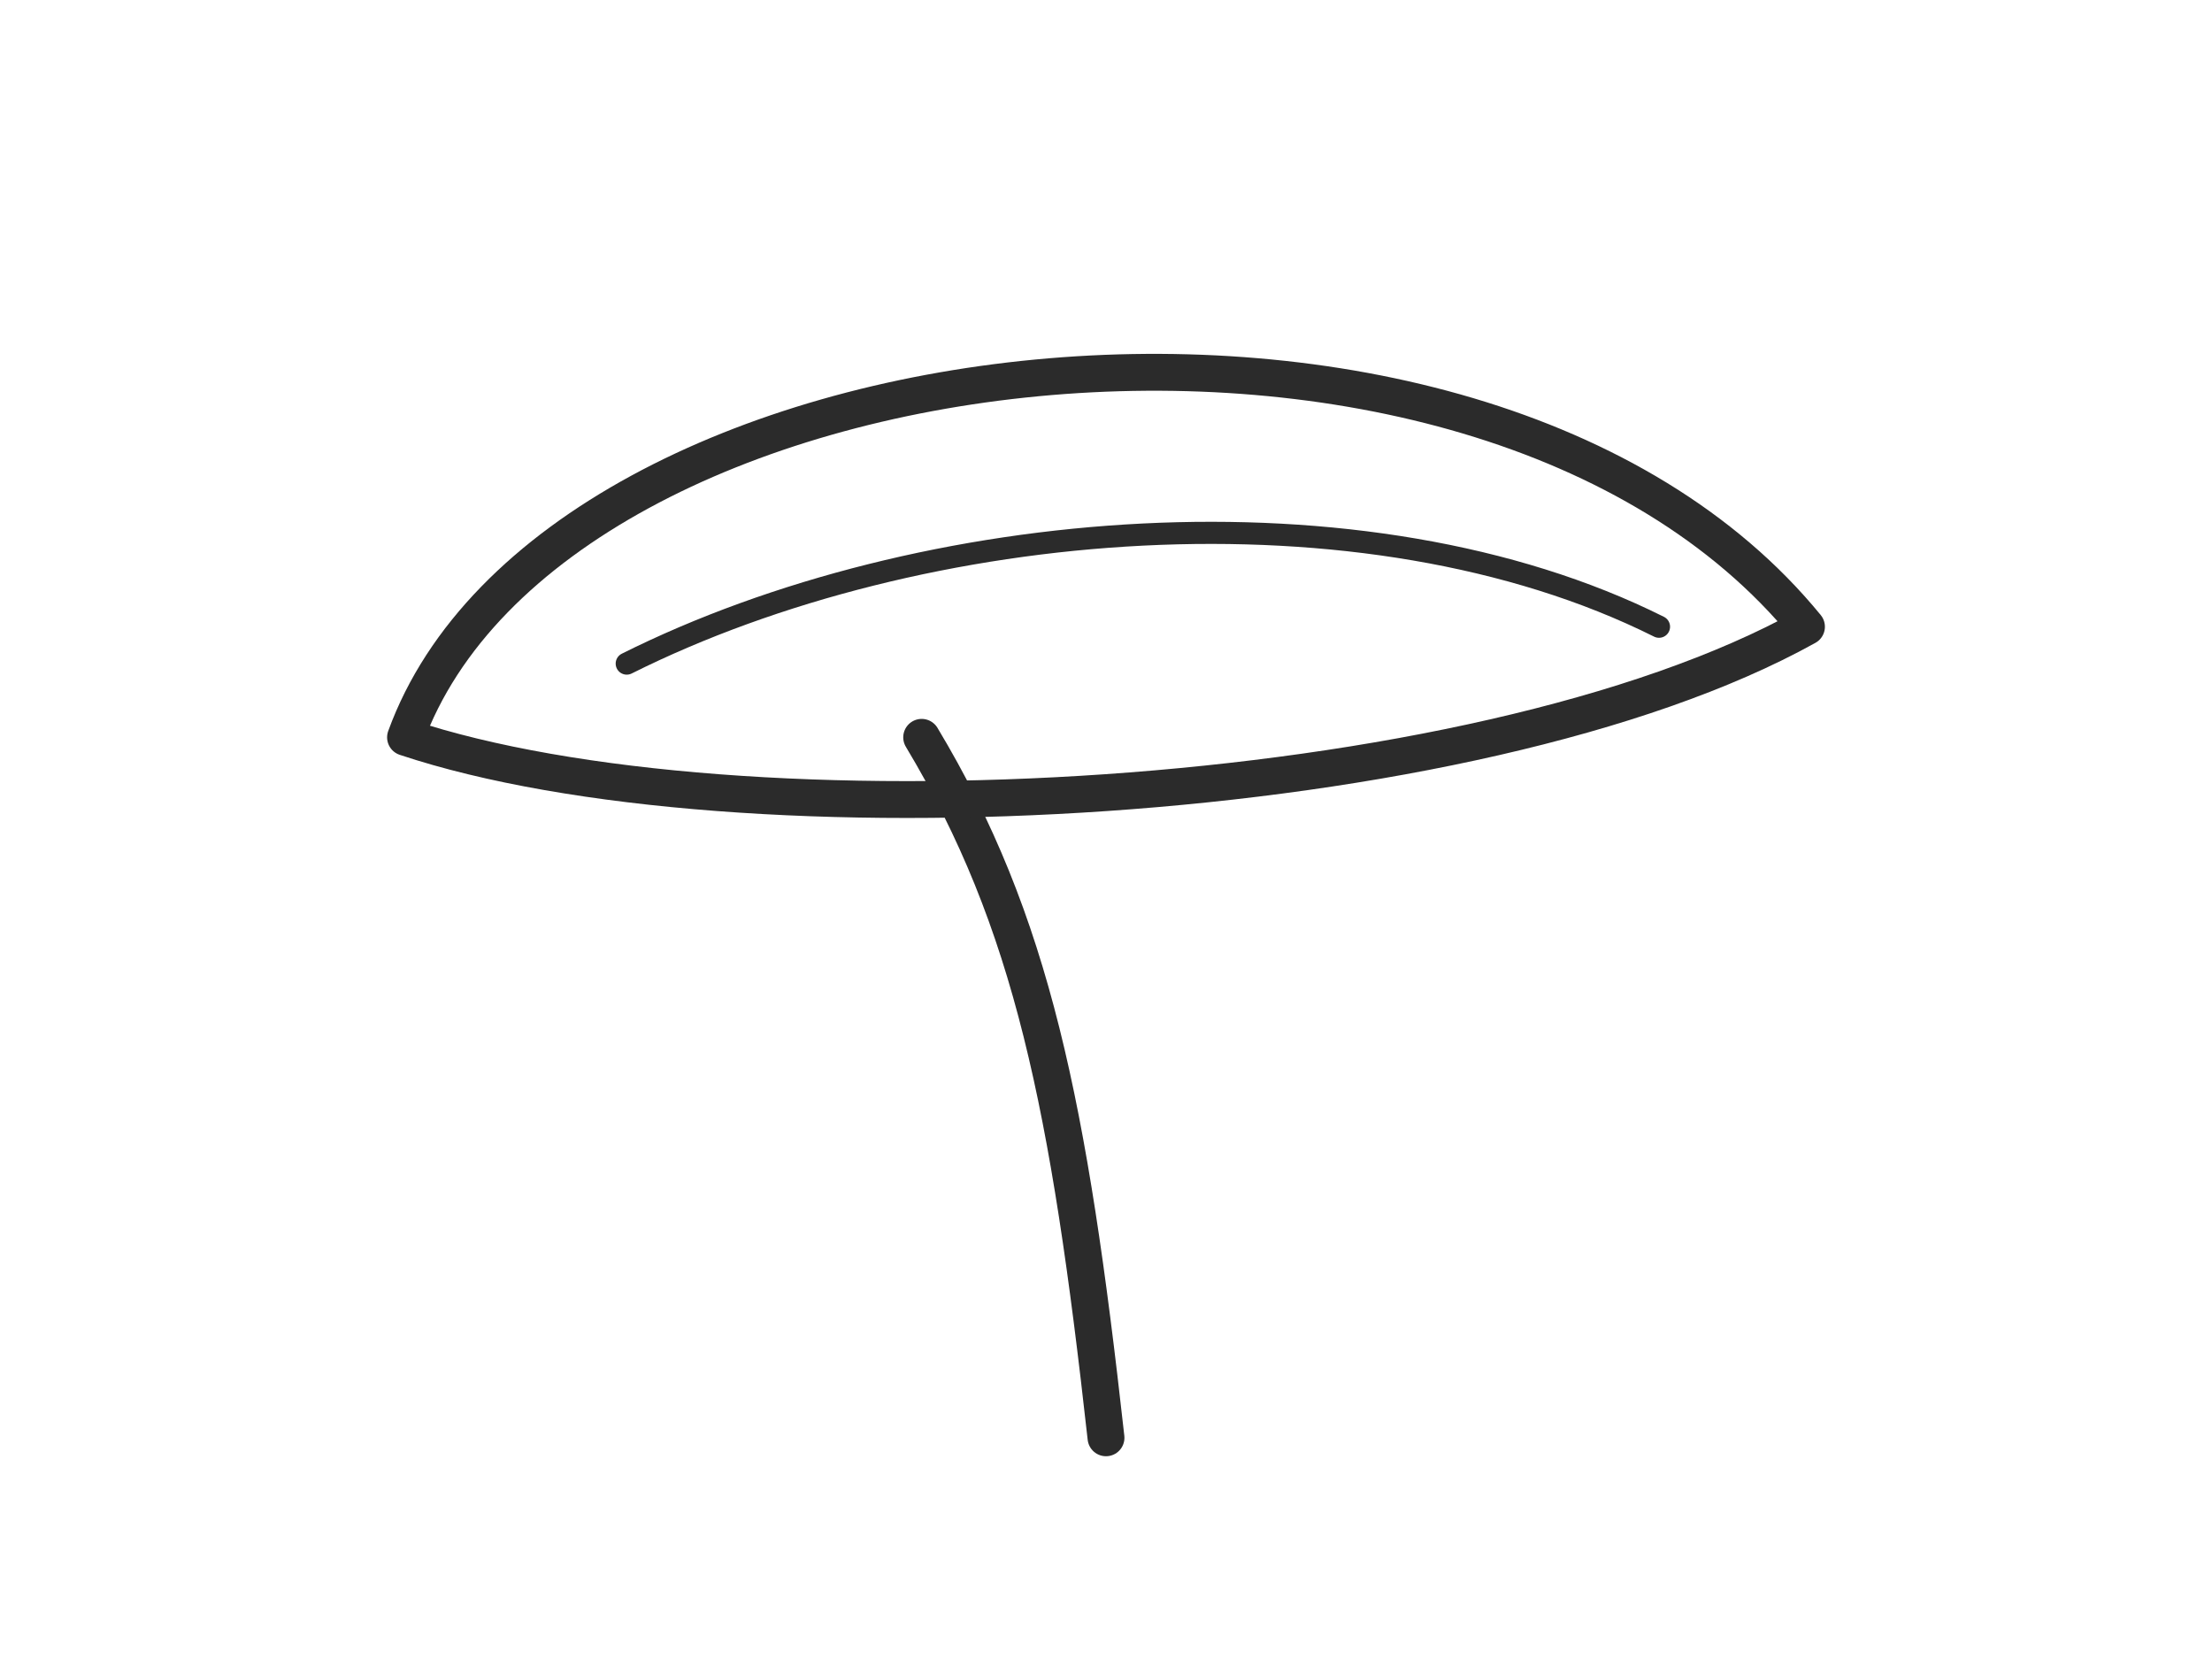
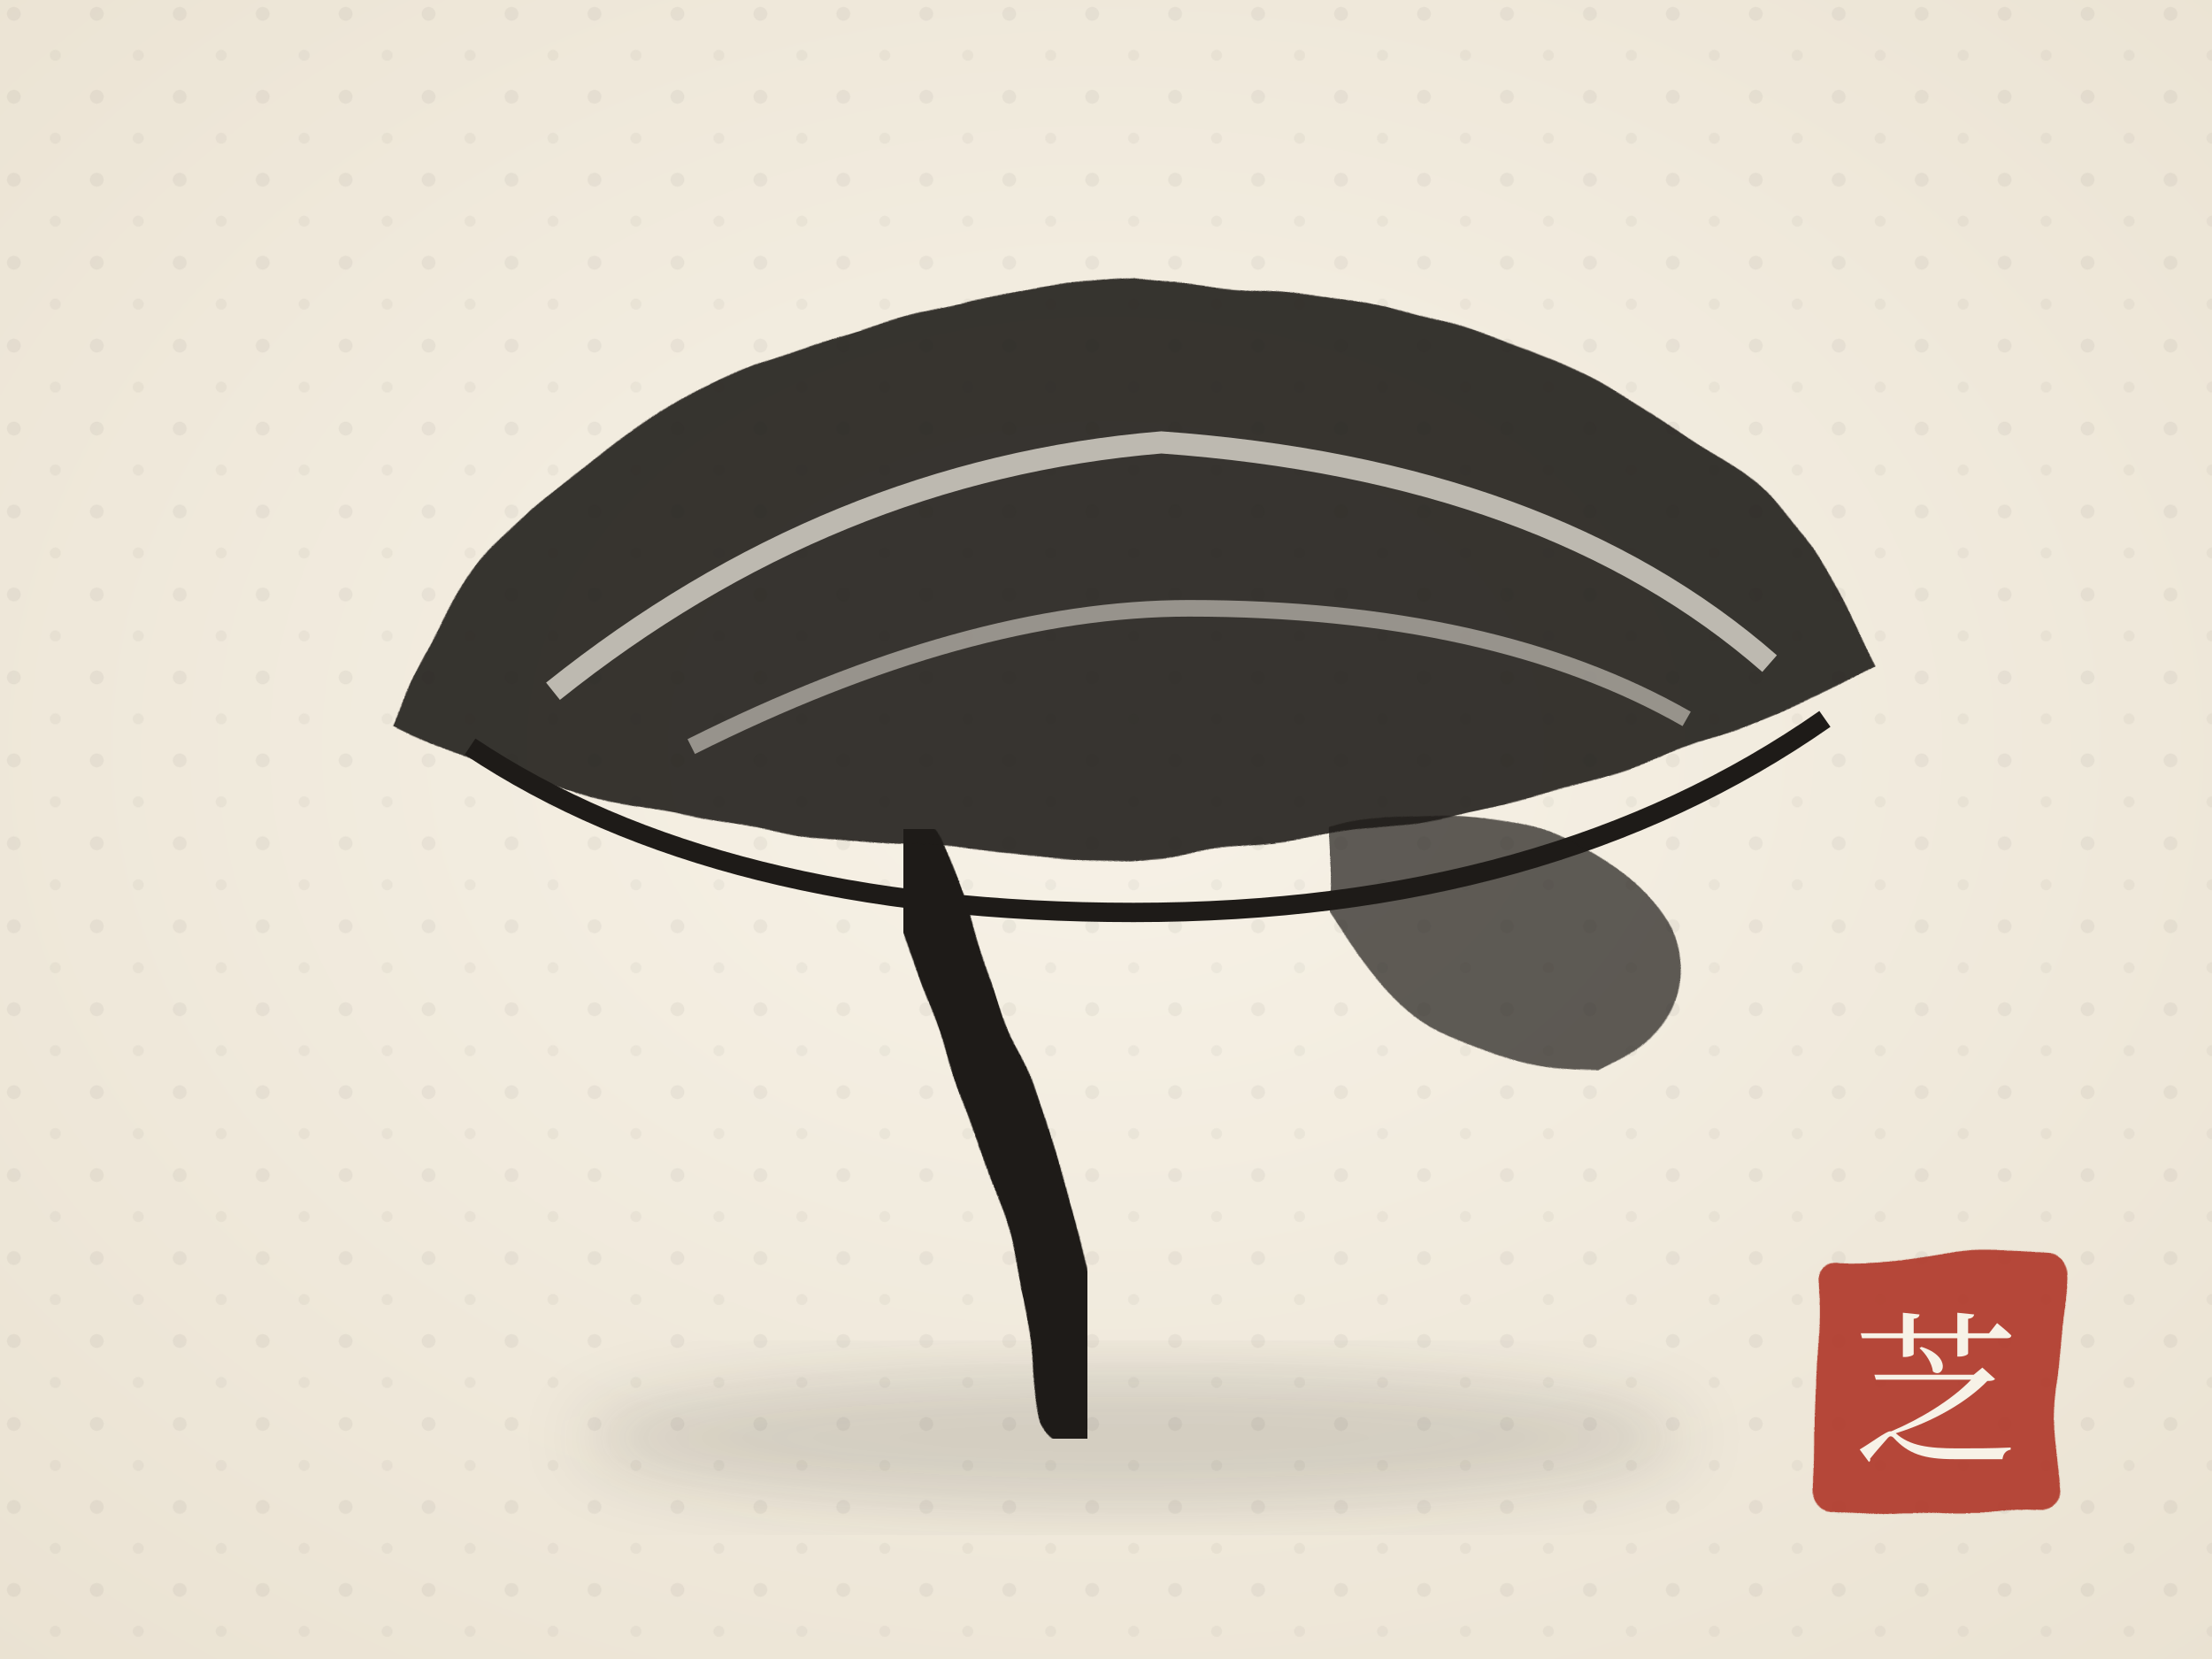
- <svg xmlns="http://www.w3.org/2000/svg" viewBox="0 0 120 90" fill="none" stroke="#2b2b2b" stroke-width="2" stroke-linecap="round" stroke-linejoin="round">
-   <path d="M60 78 C58 60 56 50 50 40" />
-   <path d="M22 40 C30 18 80 12 98 34 C80 44 40 46 22 40 Z" />
-   <path d="M34 36 C50 28 74 26 90 34" stroke-width="1.2" />
+ <svg xmlns="http://www.w3.org/2000/svg" viewBox="0 0 160 120" role="img">
+   <defs>
+     <filter id="rough" x="-5%" y="-5%" width="110%" height="110%">
+       <feTurbulence type="fractalNoise" baseFrequency="0.05" numOctaves="3" seed="7" result="n" />
+       <feDisplacementMap in="SourceGraphic" in2="n" scale="2.2" xChannelSelector="R" yChannelSelector="G" />
+     </filter>
+     <filter id="bleed" x="-10%" y="-10%" width="120%" height="120%">
+       <feTurbulence type="fractalNoise" baseFrequency="0.035" numOctaves="2" seed="3" result="n" />
+       <feDisplacementMap in="SourceGraphic" in2="n" scale="5" xChannelSelector="R" yChannelSelector="G" />
+       <feGaussianBlur stdDeviation="0.6" />
+     </filter>
+     <filter id="wash" x="-20%" y="-20%" width="140%" height="140%">
+       <feGaussianBlur stdDeviation="2.4" />
+     </filter>
+     <filter id="mist" x="-20%" y="-20%" width="140%" height="140%">
+       <feGaussianBlur stdDeviation="7" />
+     </filter>
+     <radialGradient id="paper" cx="50%" cy="45%" r="75%">
+       <stop offset="0" stop-color="#F7F2E7" />
+       <stop offset="1" stop-color="#EAE2D2" />
+     </radialGradient>
+     <pattern id="grain" width="6" height="6" patternUnits="userSpaceOnUse">
+       <circle cx="1" cy="1" r=".5" fill="#1E1B18" opacity=".05" />
+       <circle cx="4" cy="4" r=".4" fill="#1E1B18" opacity=".04" />
+     </pattern>
+   </defs>
+   <rect width="160" height="120" fill="url(#paper)" />
+   <rect width="160" height="120" fill="url(#grain)" />
+   <ellipse cx="82" cy="104" rx="40" ry="5" fill="#1E1B18" opacity=".14" filter="url(#wash)" />
+   <path d="M78 102 Q74 82 66 62" stroke="#1E1B18" stroke-width="5" stroke-linecap="round" fill="none" filter="url(#rough)" />
+   <path d="M28 52 Q40 24 82 20 Q124 22 136 48 Q112 60 82 62 Q50 62 28 52 Z" fill="#1E1B18" opacity=".88" filter="url(#rough)" />
+   <path d="M40 50 Q60 34 84 32 Q112 34 128 48" fill="none" stroke="#F7F2E7" stroke-width="1.6" opacity=".7" />
+   <path d="M50 54 Q70 44 86 44 Q108 44 122 52" fill="none" stroke="#F7F2E7" stroke-width="1.2" opacity=".5" />
+   <path d="M34 54 Q52 66 82 66 Q112 66 132 52" fill="none" stroke="#1E1B18" stroke-width="1.4" />
+   <path d="M96 60 Q110 56 118 64 Q126 72 116 78 Q104 78 96 66 Z" fill="#1E1B18" opacity=".7" filter="url(#rough)" />
+   <g transform="translate(140 100)">
+     <rect x="-9" y="-9" width="18" height="18" rx="1.5" fill="#B03A2B" opacity=".92" filter="url(#rough)" />
+     <text x="0" y="5" text-anchor="middle" font-size="12" font-family="'Songti SC','Noto Serif CJK SC',serif" fill="#F7F2E7">芝</text>
+   </g>
</svg>
